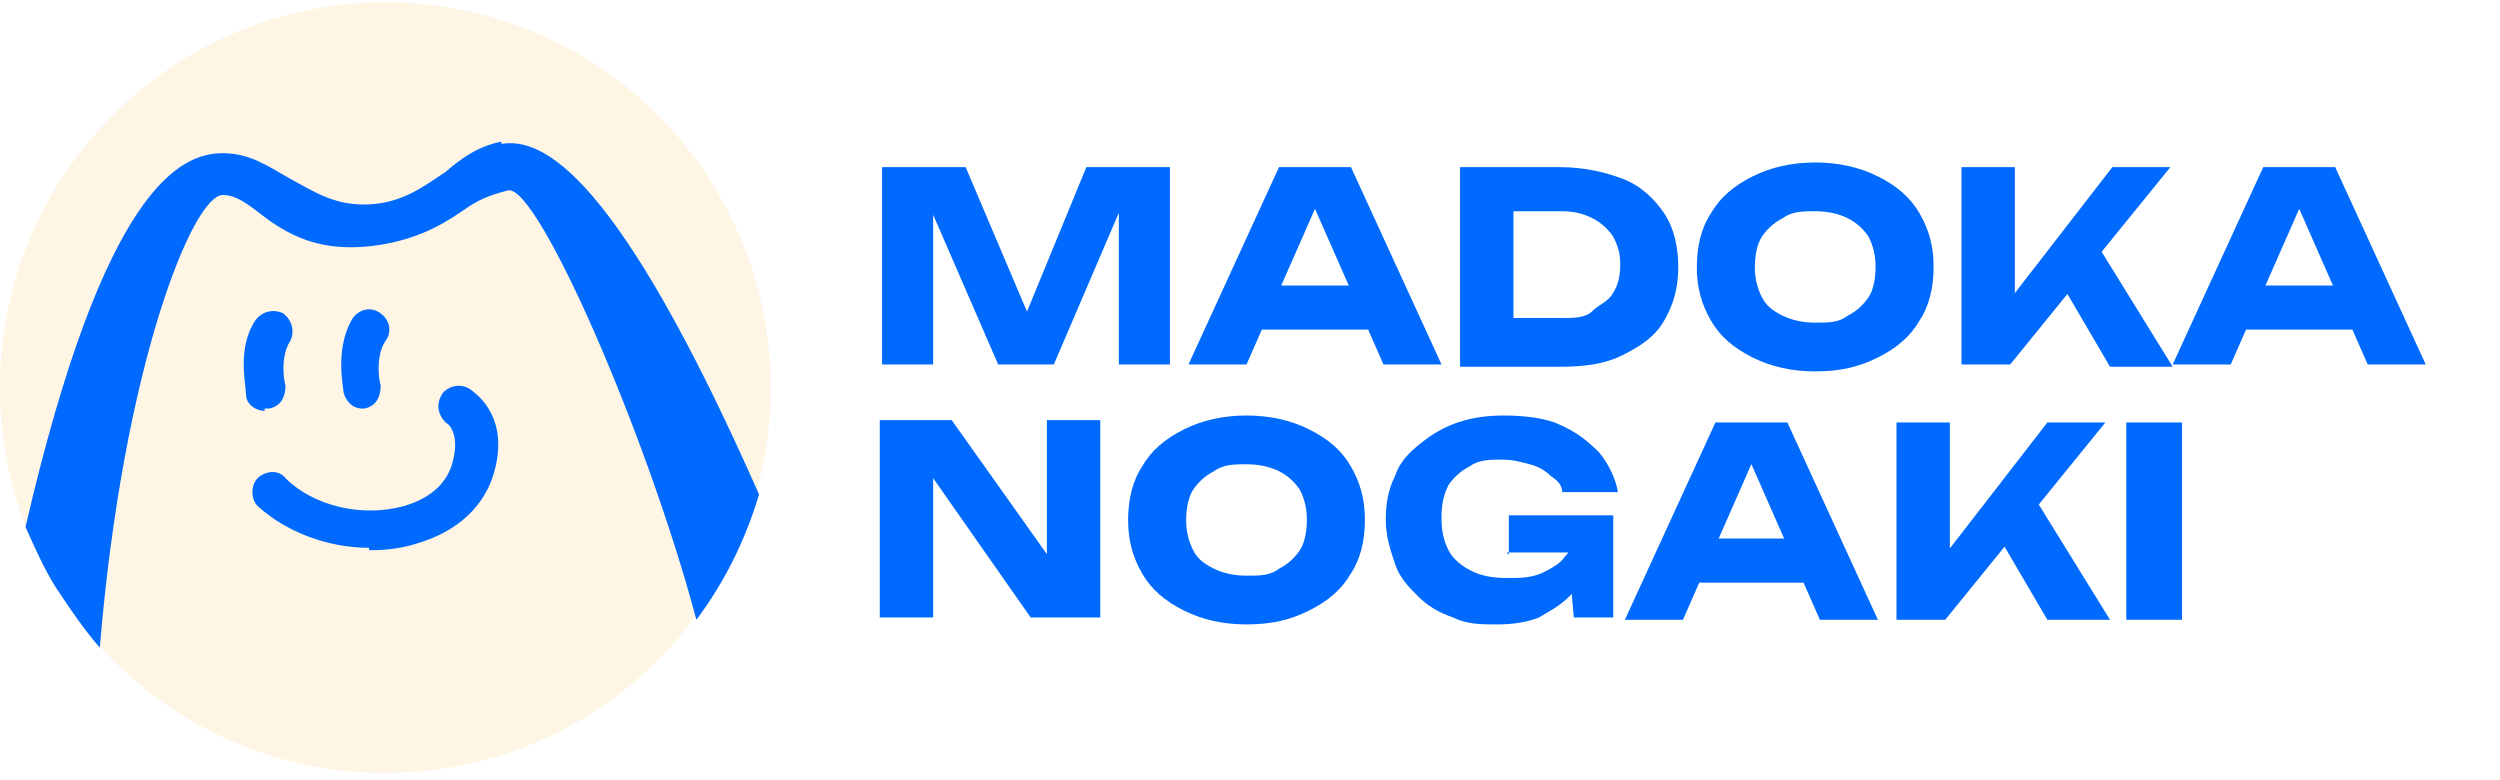
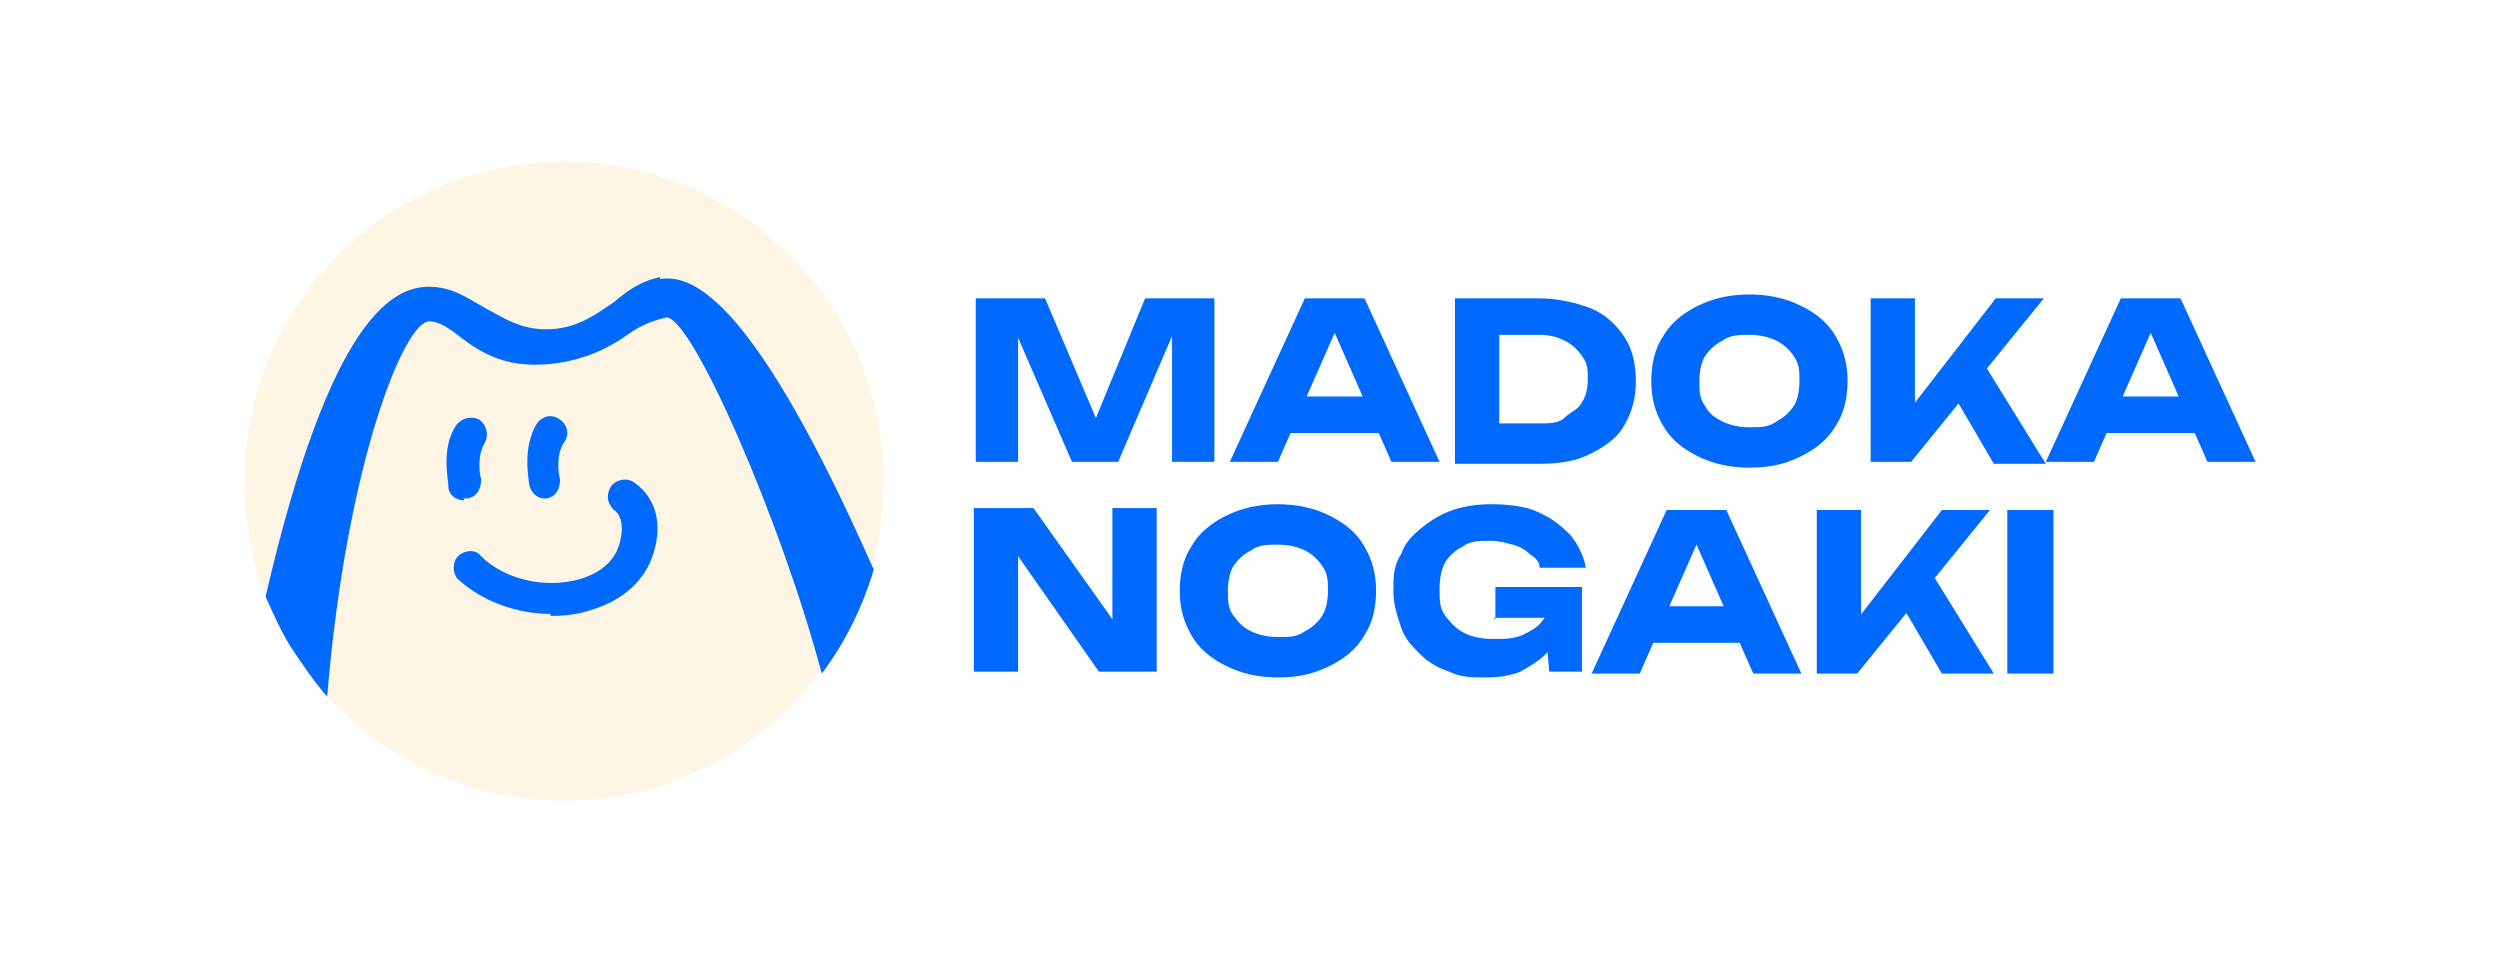
- <svg xmlns="http://www.w3.org/2000/svg" id="Layer_2" version="1.1" viewBox="0 0 107.7 33.6">
+ <svg xmlns="http://www.w3.org/2000/svg" id="Layer_2" version="1.1" viewBox="0 0 129.9 50.1">
  <defs>
    <style>
      .st0 {
        fill: none;
      }

      .st1 {
        fill: #ff6f26;
      }

      .st2, .st3 {
        fill: #006afe;
      }

      .st3 {
        font-family: Unbounded-Bold, Unbounded;
        font-size: 11.4px;
        font-weight: 700;
      }

      .st3, .st4, .st5 {
        isolation: isolate;
      }

      .st5 {
        display: none;
      }

      .st6 {
        fill: #fff5e4;
      }
    </style>
  </defs>
-   <g id="Layer_1-2">
-     <g>
-       <circle class="st0" cx="16.8" cy="16.8" r="16.8" />
-       <path class="st1" d="M16.8,9.5l-1,.2c-.3,0-.4.4-.3.6l.4.9c.2.4-.3.7-.6.5l-.8-.6c-.2-.2-.5,0-.6.1l-.5.9c-.2.4-.7.2-.8-.2v-1c0-.3-.3-.5-.5-.4l-1,.2c-.4,0-.6-.4-.3-.7l.8-.7c.2-.2.2-.5,0-.7l-.8-.7c-.3-.3,0-.8.3-.7l1,.2c.3,0,.5,0,.5-.4v-1c0-.4.6-.5.8-.2l.5.9c.1.2.4.3.6.2l.8-.6c.3-.2.8,0,.6.5l-.4.9c-.1.2,0,.5.3.6l1,.2c.4.1.4.7,0,.8h0v.2Z" />
-       <path class="st2" d="M4,21.2c.7-3.6,3.8-9.3,7.1-8.7,1.3.3,1.2,1.7,1,3.1,0,.4,0,1.7.4,1.8.9.2,1.9-3.3,4-2.9,2.5.5,2.3,5.8,1.4,10.6-.4,1.9-1.6,3.8-3.6,3.4-1.2-.2-2-1.4-1.7-2.6.4-2,2.5-1.9,3-4.3.3-1.5-.2-2-.6-2-2.3-.5-1.4,3.9-4.3,3.3-1.7-.3-1.9-1.2-1.7-2.3.2-1,.7-2,.8-2.7,0-.5,0-.8-.4-.9-1-.2-1.6,1.2-1.7,2-.3,1.4,0,3-.3,4.2-.2,1-.8,1.8-1.8,1.6-1.4-.3-2-1.2-1.5-3.5h0Z" />
-       <path class="st2" d="M25.4,9.6c1.4-.3,2.4.4,2.7,1.7.4,1.4.1,3.8.9,7,.7,2.9,1.7,3.3,1.9,3.9,0,.3-.3.6-.6.7-.8.2-2-.1-3.1-.8-2.2-1.4-4.2-6.1-5.9-5.7-.6.1-.7.8-.5,1.3.7,2.7,2.7,2.9,3.1,4.8.3,1.1-.9,2.1-1.9,2.4-1.4.4-2.3-.3-2.5-1.1-.2-.7,0-1.7.2-2.5.2-.7.5-1.8-.1-4.1-.1-.6-.4-1.2-.6-1.9-.8-1.9-1.8-1.9-2-2.6-.1-.4.4-.8,1-1,1.8-.4,3.9.6,6.6,4.2.6.9,1.3,2.1,2.3,1.8.4-.1.6-.6.4-1.5-.5-2-3-1.8-3.6-4.1-.3-1.3.5-2.3,1.7-2.6h0Z" />
+   <g class="st5">
+     <g class="st5">
+       <text class="st3" transform="translate(48.5 -41.4)">
+         <tspan x="0" y="0">MADOKA</tspan>
+       </text>
+     </g>
+     <g class="st5">
+       <text class="st3" transform="translate(48.5 -30.5)">
+         <tspan x="0" y="0">NOGAKI</tspan>
+       </text>
    </g>
  </g>
-   <g class="st4">
-     <g class="st4">
-       <path class="st2" d="M50.4,7.2v8.5h-2.2v-7.7h.5c0,0-3.3,7.7-3.3,7.7h-2.4l-3.3-7.6h.5c0,0,0,7.6,0,7.6h-2.2V7.2h3.6l3.1,7.3h-.9l3-7.3h3.6Z" />
-       <path class="st2" d="M58.2,7.2l3.9,8.5h-2.5l-3.3-7.5h.7l-3.3,7.5h-2.5l3.9-8.5h3.1ZM53.7,14.2v-1.9h5.9v1.9h-5.9Z" />
-       <path class="st2" d="M67.2,7.2c1,0,1.9.2,2.7.5s1.4.9,1.8,1.5.6,1.4.6,2.3-.2,1.6-.6,2.3-1,1.1-1.8,1.5-1.7.5-2.7.5h-4.3V7.2h4.3ZM65.2,14.8l-1.1-1.1h3.2c.5,0,1,0,1.3-.3s.7-.4.9-.8c.2-.3.3-.7.3-1.2s-.1-.8-.3-1.2c-.2-.3-.5-.6-.9-.8s-.8-.3-1.3-.3h-3.2l1.1-1.1v6.6Z" />
-       <path class="st2" d="M78.2,16c-1,0-1.9-.2-2.7-.6s-1.4-.9-1.8-1.6c-.4-.7-.6-1.4-.6-2.3s.2-1.7.6-2.3c.4-.7,1-1.2,1.8-1.6s1.7-.6,2.7-.6,1.9.2,2.7.6,1.4.9,1.8,1.6c.4.7.6,1.4.6,2.3s-.2,1.7-.6,2.3c-.4.7-1,1.2-1.8,1.6s-1.6.6-2.7.6ZM78.2,13.9c.6,0,1,0,1.4-.3.4-.2.7-.5.9-.8.2-.3.3-.8.3-1.3s-.1-.9-.3-1.3c-.2-.3-.5-.6-.9-.8-.4-.2-.9-.3-1.4-.3s-1,0-1.4.3c-.4.2-.7.5-.9.8s-.3.8-.3,1.3.1.9.3,1.3c.2.4.5.6.9.8.4.2.9.3,1.4.3Z" />
-       <path class="st2" d="M84.5,15.8V7.2h2.3v6.7l-.6-.5,4.8-6.2h2.5l-6.9,8.5h-2.1ZM88.5,11.7l1.7-1.4,3.4,5.5h-2.7l-2.4-4.1Z" />
-       <path class="st2" d="M100.6,7.2l3.9,8.5h-2.5l-3.3-7.5h.7l-3.3,7.5h-2.5l3.9-8.5h3.1ZM96,14.2v-1.9h5.9v1.9h-5.9Z" />
+   <g>
+     <g id="Layer_1-2">
+       <g>
+         <circle class="st0" cx="29.5" cy="25.1" r="16.8" />
+         <path class="st1" d="M29.5,17.8l-1,.2c-.3,0-.4.4-.3.6l.4.9c.2.4-.3.7-.6.5l-.8-.6c-.2-.2-.5,0-.6.1l-.5.9c-.2.4-.7.2-.8-.2v-1c0-.3-.3-.5-.5-.4l-1,.2c-.4,0-.6-.4-.3-.7l.8-.7c.2-.2.2-.5,0-.7l-.8-.7c-.3-.3,0-.8.3-.7l1,.2c.3,0,.5,0,.5-.4v-1c0-.4.6-.5.8-.2l.5.9c.1.2.4.3.6.2l.8-.6c.3-.2.8,0,.6.5l-.4.9c-.1.2,0,.5.3.6l1,.2c.4.1.4.7,0,.8h0s0,.2,0,.2Z" />
+         <path class="st2" d="M16.7,29.5c.7-3.6,3.8-9.3,7.1-8.7,1.3.3,1.2,1.7,1,3.1,0,.4,0,1.7.4,1.8.9.2,1.9-3.3,4-2.9,2.5.5,2.3,5.8,1.4,10.6-.4,1.9-1.6,3.8-3.6,3.4-1.2-.2-2-1.4-1.7-2.6.4-2,2.5-1.9,3-4.3.3-1.5-.2-2-.6-2-2.3-.5-1.4,3.9-4.3,3.3-1.7-.3-1.9-1.2-1.7-2.3.2-1,.7-2,.8-2.7,0-.5,0-.8-.4-.9-1-.2-1.6,1.2-1.7,2-.3,1.4,0,3-.3,4.2-.2,1-.8,1.8-1.8,1.6-1.4-.3-2-1.2-1.5-3.5h0Z" />
+         <path class="st2" d="M38.1,17.9c1.4-.3,2.4.4,2.7,1.7.4,1.4.1,3.8.9,7,.7,2.9,1.7,3.3,1.9,3.9,0,.3-.3.6-.6.7-.8.2-2-.1-3.1-.8-2.2-1.4-4.2-6.1-5.9-5.7-.6.1-.7.8-.5,1.3.7,2.7,2.7,2.9,3.1,4.8.3,1.1-.9,2.1-1.9,2.4-1.4.4-2.3-.3-2.5-1.1-.2-.7,0-1.7.2-2.5.2-.7.5-1.8-.1-4.1-.1-.6-.4-1.2-.6-1.9-.8-1.9-1.8-1.9-2-2.6-.1-.4.4-.8,1-1,1.8-.4,3.9.6,6.6,4.2.6.9,1.3,2.1,2.3,1.8.4-.1.6-.6.4-1.5-.5-2-3-1.8-3.6-4.1-.3-1.3.5-2.3,1.7-2.6h0Z" />
+       </g>
    </g>
    <g class="st4">
-       <path class="st2" d="M45.8,25h-.7c0,.1,0-6.9,0-6.9h2.3v8.5h-3l-4.9-7h.7c0-.1,0,7,0,7h-2.3v-8.5h3.1l4.9,6.9Z" />
-       <path class="st2" d="M53.7,26.9c-1,0-1.9-.2-2.7-.6s-1.4-.9-1.8-1.6c-.4-.7-.6-1.4-.6-2.3s.2-1.7.6-2.3c.4-.7,1-1.2,1.8-1.6s1.7-.6,2.7-.6,1.9.2,2.7.6,1.4.9,1.8,1.6c.4.7.6,1.4.6,2.3s-.2,1.7-.6,2.3c-.4.7-1,1.2-1.8,1.6s-1.6.6-2.7.6ZM53.7,24.8c.6,0,1,0,1.4-.3.4-.2.7-.5.9-.8.2-.3.3-.8.3-1.3s-.1-.9-.3-1.3c-.2-.3-.5-.6-.9-.8-.4-.2-.9-.3-1.4-.3s-1,0-1.4.3c-.4.2-.7.5-.9.8-.2.3-.3.8-.3,1.3s.1.9.3,1.3c.2.4.5.6.9.8.4.2.9.3,1.4.3Z" />
-       <path class="st2" d="M68.7,23c0,.5-.1,1-.3,1.5-.2.5-.5.9-.8,1.2-.4.4-.8.6-1.3.9-.5.2-1.1.3-1.8.3s-1.3,0-1.9-.3c-.6-.2-1.1-.5-1.5-.9s-.8-.8-1-1.4-.4-1.2-.4-1.9.1-1.3.4-1.9c.2-.6.6-1,1.1-1.4s1-.7,1.6-.9c.6-.2,1.2-.3,2-.3s1.8.1,2.4.4c.7.3,1.2.7,1.7,1.2.4.5.7,1.1.8,1.7h-2.4c0-.3-.2-.5-.5-.7-.2-.2-.5-.4-.9-.5s-.7-.2-1.2-.2-1,0-1.4.3c-.4.2-.7.5-.9.8-.2.4-.3.8-.3,1.4s.1,1,.3,1.4c.2.4.6.7,1,.9.4.2.9.3,1.5.3s1,0,1.5-.2c.4-.2.8-.4,1-.7.3-.3.4-.7.4-1.1h1ZM65,23.9v-1.7h4.5v4.4h-1.7l-.3-3.4.4.6h-3Z" />
-       <path class="st2" d="M77,18.2l3.9,8.5h-2.5l-3.3-7.5h.7l-3.3,7.5h-2.5l3.9-8.5h3.1ZM72.5,25.1v-1.9h5.9v1.9h-5.9Z" />
-       <path class="st2" d="M81.7,26.7v-8.5h2.3v6.7l-.6-.5,4.8-6.2h2.5l-6.9,8.5h-2.1ZM85.8,22.6l1.7-1.4,3.4,5.5h-2.7l-2.4-4.1Z" />
-       <path class="st2" d="M91.6,18.2h2.4v8.5h-2.4v-8.5Z" />
+       <g class="st4">
+         <path class="st2" d="M63.1,15.5v8.5h-2.2v-7.7h.5l-3.3,7.7h-2.4l-3.3-7.6h.5v7.6h-2.2v-8.5h3.6l3.1,7.3h-.9l3-7.3h3.6Z" />
+         <path class="st2" d="M70.9,15.5l3.9,8.5h-2.5l-3.3-7.5h.7l-3.3,7.5h-2.5l3.9-8.5s3.1,0,3.1,0ZM66.4,22.5v-1.9h5.9v1.9h-5.9Z" />
+         <path class="st2" d="M79.9,15.5c1,0,1.9.2,2.7.5s1.4.9,1.8,1.5.6,1.4.6,2.3-.2,1.6-.6,2.3-1,1.1-1.8,1.5-1.7.5-2.7.5h-4.3v-8.6h4.3ZM77.9,23.1l-1.1-1.1h3.2c.5,0,1,0,1.3-.3s.7-.4.9-.8c.2-.3.3-.7.3-1.2s0-.8-.3-1.2c-.2-.3-.5-.6-.9-.8s-.8-.3-1.3-.3h-3.2l1.1-1.1v6.8Z" />
+         <path class="st2" d="M90.9,24.3c-1,0-1.9-.2-2.7-.6s-1.4-.9-1.8-1.6c-.4-.7-.6-1.4-.6-2.3s.2-1.7.6-2.3c.4-.7,1-1.2,1.8-1.6s1.7-.6,2.7-.6,1.9.2,2.7.6,1.4.9,1.8,1.6.6,1.4.6,2.3-.2,1.7-.6,2.3c-.4.7-1,1.2-1.8,1.6s-1.6.6-2.7.6ZM90.9,22.2c.6,0,1,0,1.4-.3.4-.2.7-.5.9-.8.2-.3.3-.8.3-1.3s0-.9-.3-1.3c-.2-.3-.5-.6-.9-.8s-.9-.3-1.4-.3-1,0-1.4.3c-.4.2-.7.5-.9.8s-.3.8-.3,1.3,0,.9.3,1.3c.2.4.5.6.9.8s.9.3,1.4.3Z" />
+         <path class="st2" d="M97.2,24.1v-8.6h2.3v6.7l-.6-.5,4.8-6.2h2.5l-6.9,8.5h-2.1ZM101.2,20l1.7-1.4,3.4,5.5h-2.7s-2.4-4.1-2.4-4.1Z" />
+         <path class="st2" d="M113.3,15.5l3.9,8.5h-2.5l-3.3-7.5h.7l-3.3,7.5h-2.5l3.9-8.5h3.1ZM108.7,22.5v-1.9h5.9v1.9h-5.9Z" />
+       </g>
+       <g class="st4">
+         <path class="st2" d="M58.5,33.3h-.7c0,.1,0-6.9,0-6.9h2.3v8.5h-3l-4.9-7h.7c0-.1,0,7,0,7h-2.3v-8.5h3.1l4.9,6.9h0Z" />
+         <path class="st2" d="M66.4,35.2c-1,0-1.9-.2-2.7-.6s-1.4-.9-1.8-1.6c-.4-.7-.6-1.4-.6-2.3s.2-1.7.6-2.3c.4-.7,1-1.2,1.8-1.6s1.7-.6,2.7-.6,1.9.2,2.7.6,1.4.9,1.8,1.6c.4.7.6,1.4.6,2.3s-.2,1.7-.6,2.3c-.4.7-1,1.2-1.8,1.6s-1.6.6-2.7.6ZM66.4,33.1c.6,0,1,0,1.4-.3.4-.2.7-.5.9-.8s.3-.8.3-1.3,0-.9-.3-1.3c-.2-.3-.5-.6-.9-.8-.4-.2-.9-.3-1.4-.3s-1,0-1.4.3c-.4.2-.7.5-.9.8s-.3.8-.3,1.3,0,.9.3,1.3.5.6.9.8c.4.2.9.3,1.4.3Z" />
+         <path class="st2" d="M81.4,31.3c0,.5,0,1-.3,1.5-.2.5-.5.9-.8,1.2-.4.4-.8.6-1.3.9-.5.2-1.1.3-1.8.3s-1.3,0-1.9-.3c-.6-.2-1.1-.5-1.5-.9s-.8-.8-1-1.4-.4-1.2-.4-1.9,0-1.3.4-1.9c.2-.6.6-1,1.1-1.4s1-.7,1.6-.9c.6-.2,1.2-.3,2-.3s1.8.1,2.4.4c.7.3,1.2.7,1.7,1.2.4.5.7,1.1.8,1.7h-2.4c0-.3-.2-.5-.5-.7-.2-.2-.5-.4-.9-.5s-.7-.2-1.2-.2-1,0-1.4.3c-.4.2-.7.5-.9.8-.2.4-.3.8-.3,1.4s0,1,.3,1.4.6.7,1,.9c.4.2.9.3,1.5.3s1,0,1.5-.2c.4-.2.8-.4,1-.7.3-.3.4-.7.4-1.1h1,0ZM77.7,32.2v-1.7h4.5v4.4h-1.7l-.3-3.4.4.6h-3,0Z" />
+         <path class="st2" d="M89.7,26.5l3.9,8.5h-2.5l-3.3-7.5h.7l-3.3,7.5h-2.5l3.9-8.5h3.1ZM85.2,33.4v-1.9h5.9v1.9h-5.9Z" />
+         <path class="st2" d="M94.4,35v-8.5h2.3v6.7l-.6-.5,4.8-6.2h2.5l-6.9,8.5h-2.1ZM98.5,30.9l1.7-1.4,3.4,5.5h-2.7l-2.4-4.1Z" />
+         <path class="st2" d="M104.3,26.5h2.4v8.5h-2.4v-8.5Z" />
+       </g>
    </g>
-   </g>
-   <g class="st5">
-     <text class="st3" transform="translate(37.1 -48.8)">
-       <tspan x="0" y="0">MADOKA</tspan>
-     </text>
-     <text class="st3" transform="translate(37.1 -37.9)">
-       <tspan x="0" y="0">NOGAKI</tspan>
-     </text>
-   </g>
-   <g id="Initial_Ideas">
-     <g>
-       <circle class="st6" cx="16.6" cy="16.7" r="16.6" />
-       <path class="st2" d="M11.4,17.7c-.4,0-.8-.3-.8-.7s-.4-2,.4-3.2c.3-.4.8-.5,1.2-.3.4.3.5.8.3,1.2-.4.6-.3,1.6-.2,1.9,0,.5-.2.9-.7,1h-.2Z" />
-       <path class="st2" d="M15.6,17.6c-.4,0-.7-.3-.8-.7,0-.2-.4-1.9.4-3.2.3-.4.8-.5,1.2-.2s.5.8.2,1.2c-.4.6-.3,1.6-.2,1.9,0,.5-.2.9-.7,1h-.2.1Z" />
-       <path class="st2" d="M15.9,23.6c-1.8,0-3.6-.7-4.8-1.8-.3-.3-.3-.9,0-1.2.3-.3.9-.4,1.2,0,1.2,1.2,3.3,1.7,5.1,1.2.7-.2,1.8-.7,2.1-1.9.3-1.1-.1-1.6-.3-1.7h0c-.4-.4-.4-.9-.1-1.3.3-.3.8-.4,1.2-.1.4.3,1.6,1.3,1,3.5-.4,1.5-1.6,2.6-3.3,3.1-.6.2-1.3.3-1.9.3h-.2Z" />
-       <path class="st2" d="M21.6,6.1c-1,.2-1.7.7-2.4,1.3-.9.6-1.8,1.3-3.2,1.4-1.5.1-2.4-.5-3.5-1.1-.9-.5-1.7-1.1-2.9-1.1h0c-1.8,0-5.1,1.4-8.5,16.1.4.9.8,1.8,1.3,2.6h0c.6.9,1.2,1.8,1.9,2.6,1-12.1,4-19.5,5.3-19.5h0c.8,0,1.5.8,2.3,1.3,1.1.7,2.3,1.1,4.1.9,1.7-.2,2.9-.8,3.9-1.5.7-.5,1.2-.7,2-.9,1.3-.2,6,10.6,8.1,18.5,1.2-1.6,2.1-3.4,2.7-5.4-6.1-13.8-9.3-15.4-11.1-15.1h0Z" />
+     <g id="Initial_Ideas">
+       <g>
+         <circle class="st6" cx="29.3" cy="25" r="16.6" />
+         <path class="st2" d="M24.1,26c-.4,0-.8-.3-.8-.7s-.4-2,.4-3.2c.3-.4.8-.5,1.2-.3.4.3.5.8.3,1.2-.4.6-.3,1.6-.2,1.9,0,.5-.2.9-.7,1h-.2Z" />
+         <path class="st2" d="M28.3,25.9c-.4,0-.7-.3-.8-.7,0-.2-.4-1.9.4-3.2.3-.4.8-.5,1.2-.2s.5.8.2,1.2c-.4.6-.3,1.6-.2,1.9,0,.5-.2.9-.7,1h-.2.1Z" />
+         <path class="st2" d="M28.6,31.9c-1.8,0-3.6-.7-4.8-1.8-.3-.3-.3-.9,0-1.2.3-.3.9-.4,1.2,0,1.2,1.2,3.3,1.7,5.1,1.2.7-.2,1.8-.7,2.1-1.9.3-1.1-.1-1.6-.3-1.7h0c-.4-.4-.4-.9-.1-1.3.3-.3.8-.4,1.2-.1.4.3,1.6,1.3,1,3.5-.4,1.5-1.6,2.6-3.3,3.1-.6.2-1.3.3-1.9.3h-.2Z" />
+         <path class="st2" d="M34.3,14.4c-1,.2-1.7.7-2.4,1.3-.9.6-1.8,1.3-3.2,1.4-1.5.1-2.4-.5-3.5-1.1-.9-.5-1.7-1.1-2.9-1.1h0c-1.8,0-5.1,1.4-8.5,16.1.4.9.8,1.8,1.3,2.6h0c.6.9,1.2,1.8,1.9,2.6,1-12.1,4-19.5,5.3-19.5h0c.8,0,1.5.8,2.3,1.3,1.1.7,2.3,1.1,4.1.9,1.7-.2,2.9-.8,3.9-1.5.7-.5,1.2-.7,2-.9,1.3-.2,6,10.6,8.1,18.5,1.2-1.6,2.1-3.4,2.7-5.4-6.1-13.8-9.3-15.4-11.1-15.1h0Z" />
+       </g>
    </g>
  </g>
</svg>
